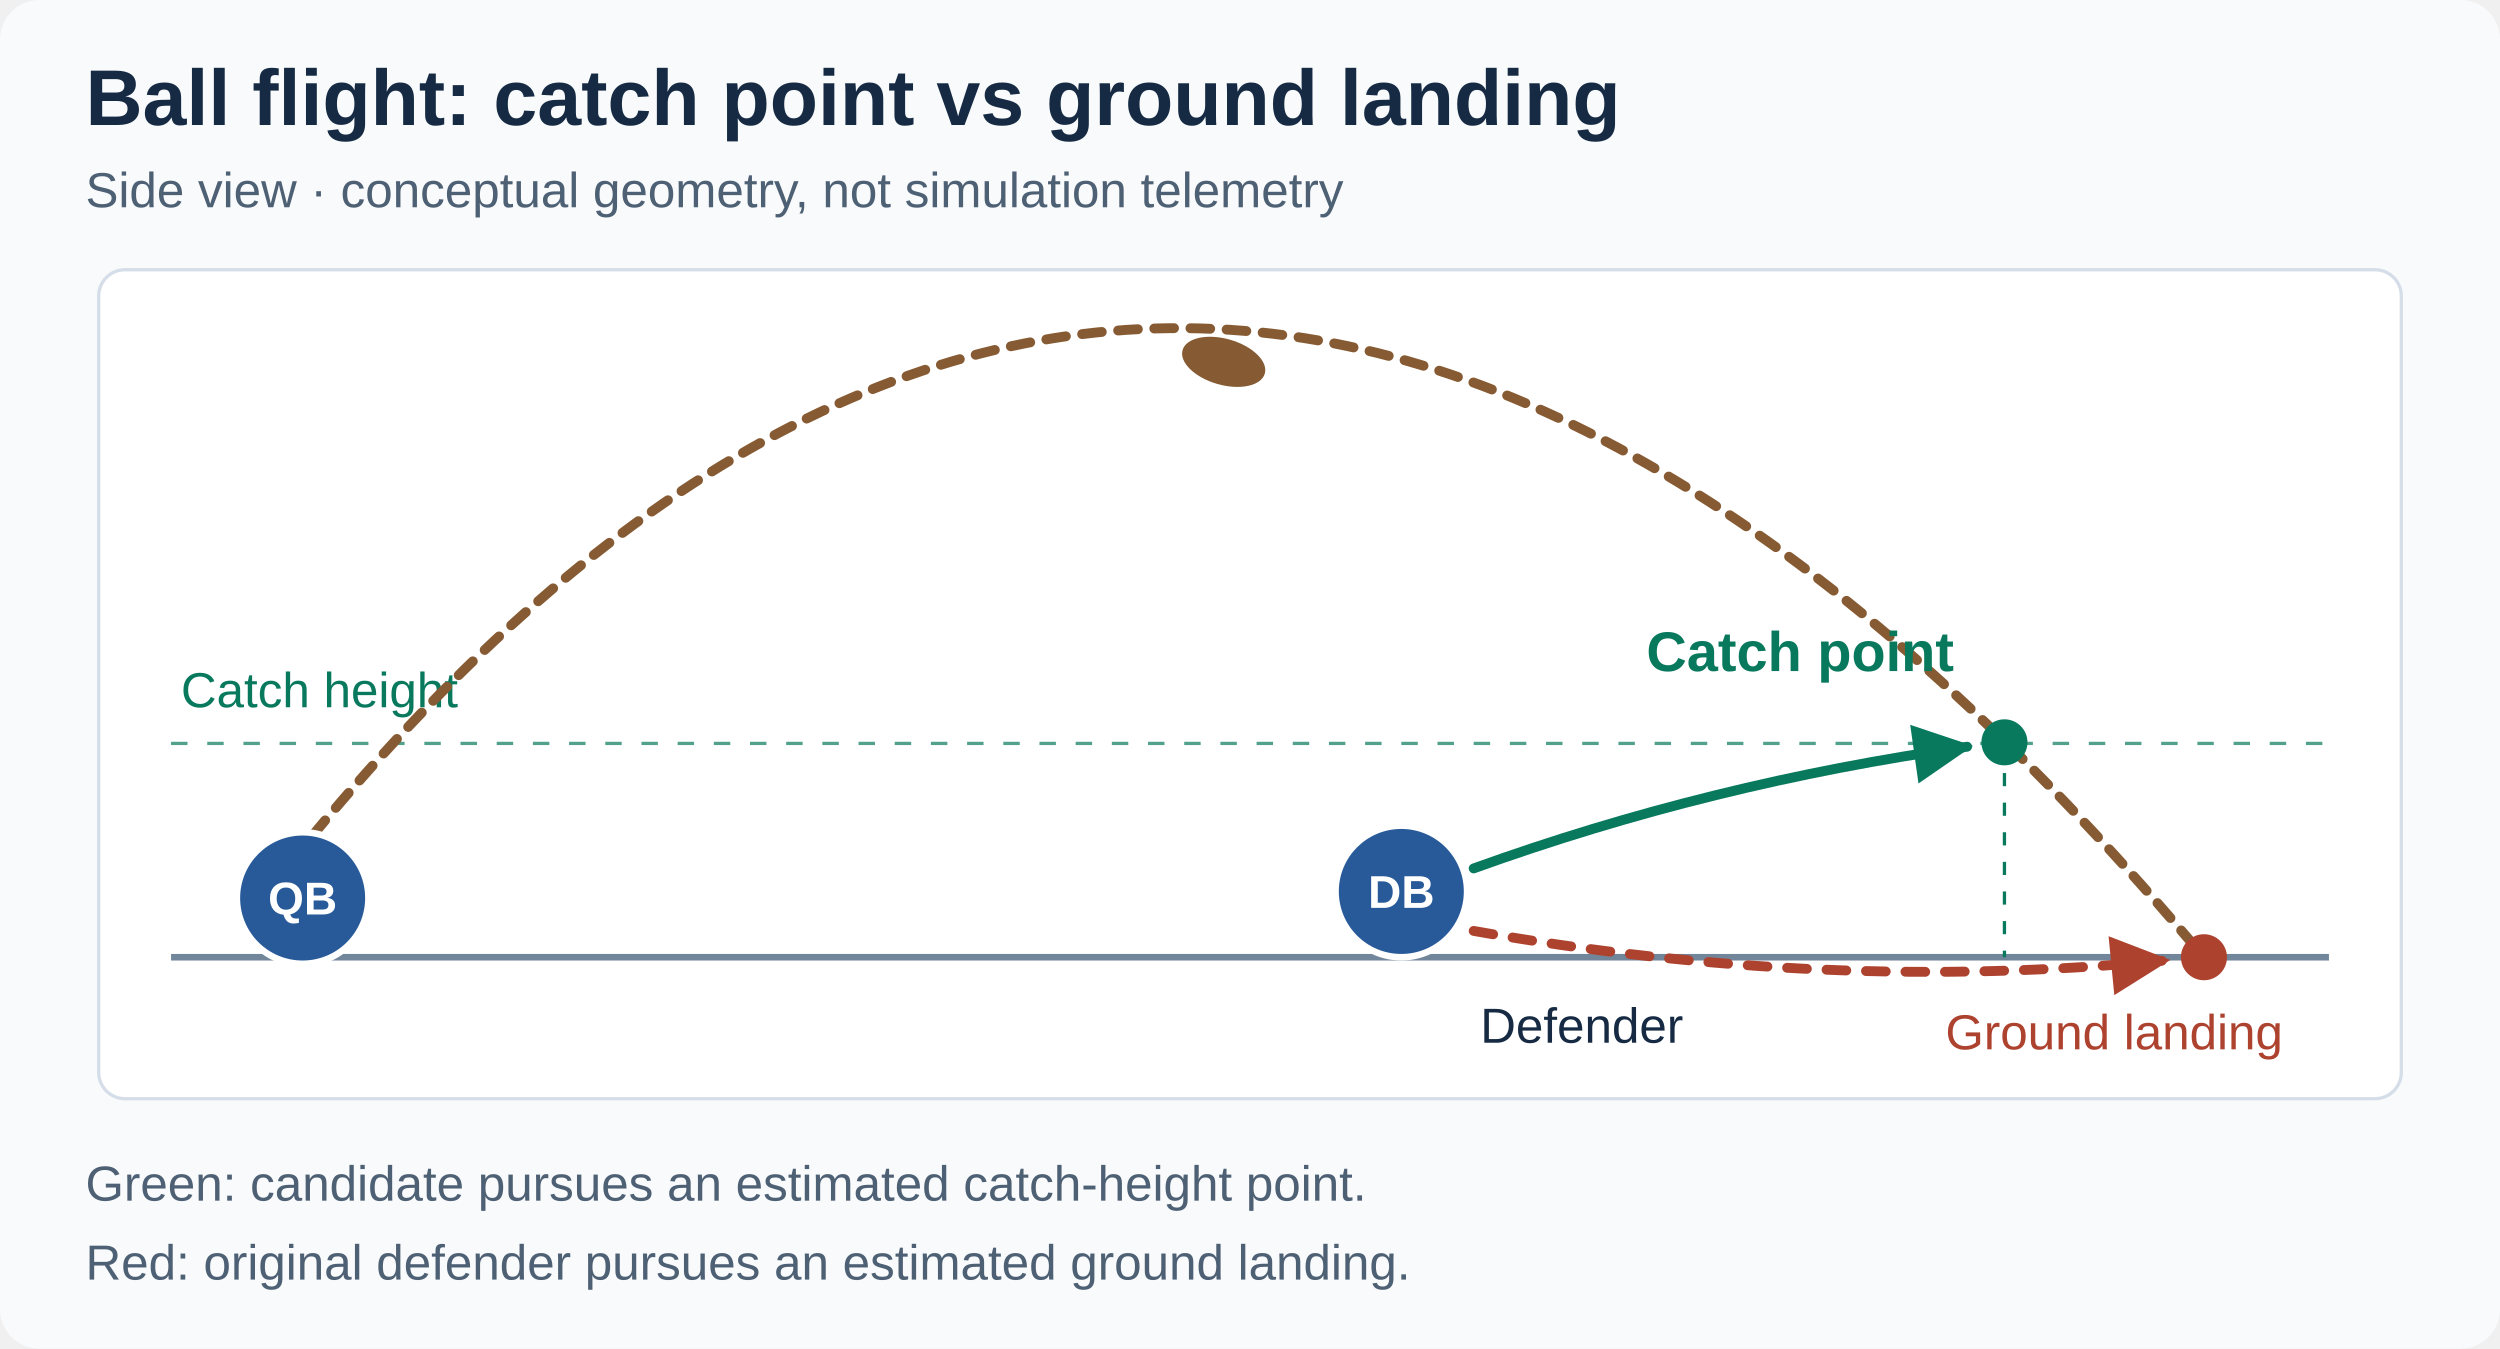
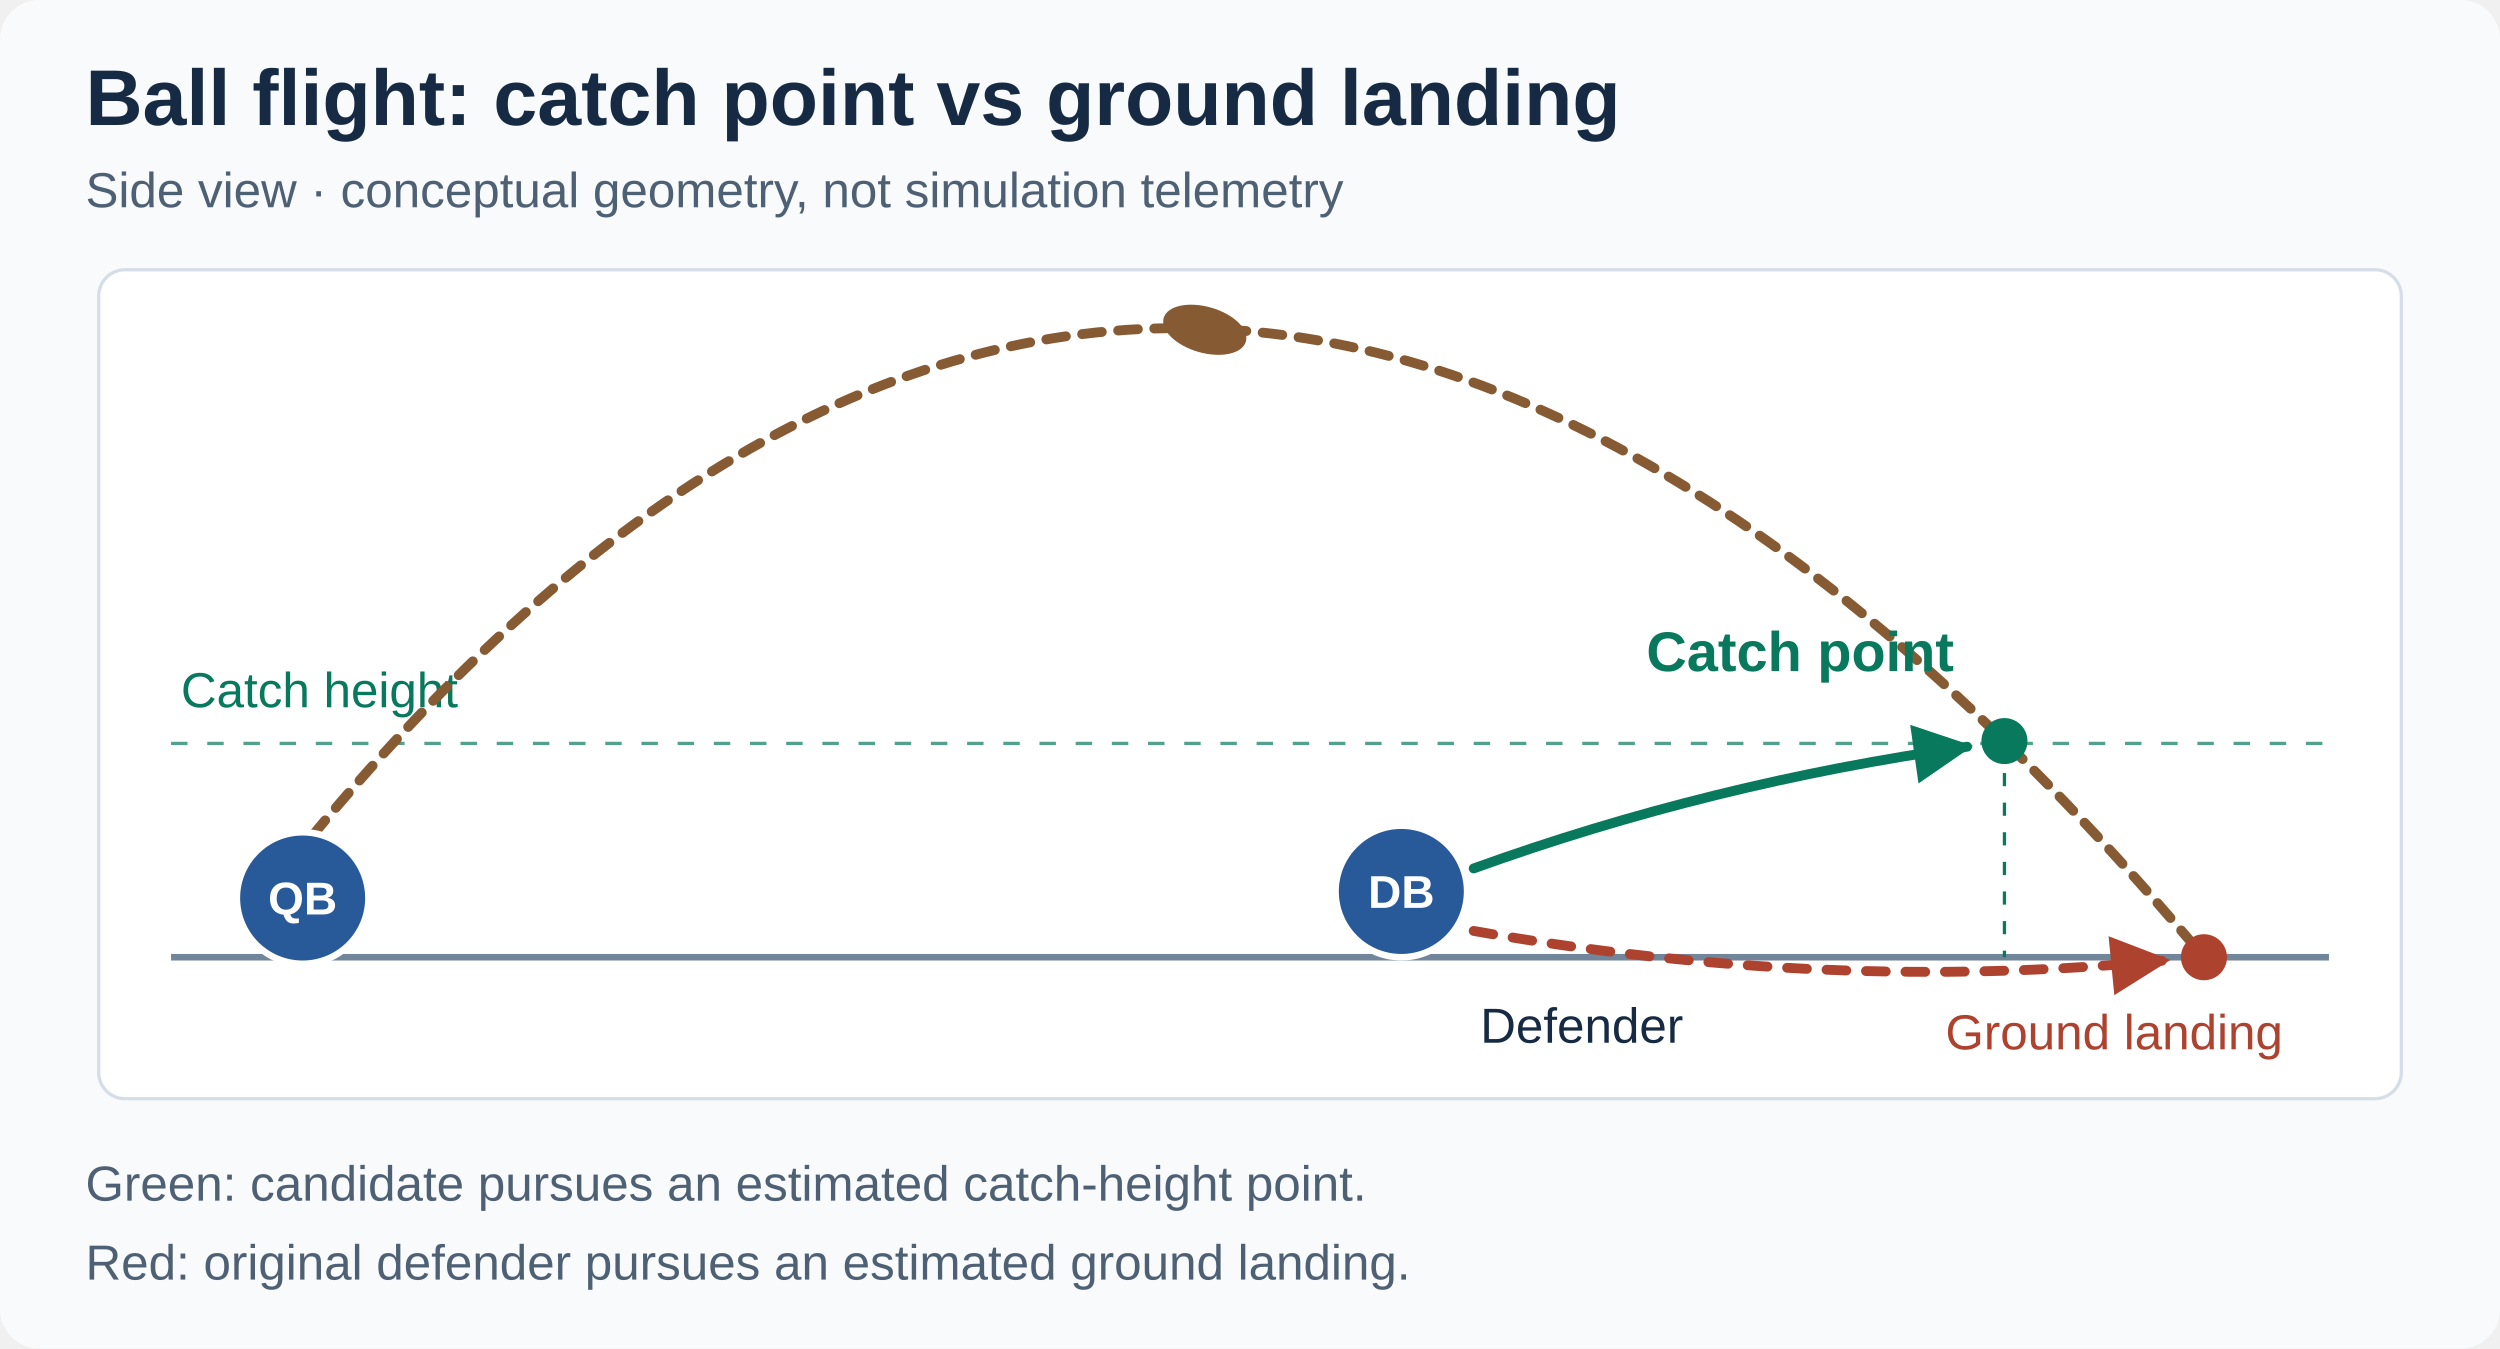
<svg xmlns="http://www.w3.org/2000/svg" viewBox="0 0 760 410" width="760" height="410" role="img" aria-labelledby="title desc">
  <defs>
    <marker id="blue" viewBox="0 0 10 10" refX="9" refY="5" markerWidth="6" markerHeight="6" orient="auto">
      <path d="M0 0L10 5L0 10Z" fill="#285a99" />
    </marker>
    <marker id="green" viewBox="0 0 10 10" refX="9" refY="5" markerWidth="6" markerHeight="6" orient="auto">
      <path d="M0 0L10 5L0 10Z" fill="#08795d" />
    </marker>
    <marker id="red" viewBox="0 0 10 10" refX="9" refY="5" markerWidth="6" markerHeight="6" orient="auto">
      <path d="M0 0L10 5L0 10Z" fill="#ad422f" />
    </marker>
    <marker id="gray" viewBox="0 0 10 10" refX="9" refY="5" markerWidth="6" markerHeight="6" orient="auto">
      <path d="M0 0L10 5L0 10Z" fill="#4e6074" />
    </marker>
  </defs>
  <rect width="760" height="410" rx="12" fill="#f8fafc" />
  <g fill="#162b43" font-family="Arial,Helvetica,sans-serif" font-size="17">
    <text x="26" y="38" font-size="24" font-weight="700">Ball flight: catch point vs ground landing</text>
    <text x="26" y="63" font-size="15" fill="#4e6074">Side view · conceptual geometry, not simulation telemetry</text>
    <rect x="30" y="82" width="700" height="252" rx="8" fill="#fff" stroke="#d5dee8" />
    <path d="M52 291H708" stroke="#71869a" stroke-width="2" />
    <path d="M52 226H708" stroke="#08795d" stroke-dasharray="5 6" opacity=".7" />
    <text x="55" y="215" font-size="15" fill="#08795d">Catch height</text>
    <path d="M95 254 Q365 -72 670 291" fill="none" stroke="#865a32" stroke-width="3" stroke-linecap="round" stroke-linejoin="round" stroke-dasharray="6 5" />
-     <ellipse cx="372" cy="110" rx="13" ry="7" fill="#865a32" transform="rotate(16 372 110)" />
-     <circle cx="609.35" cy="225.67" r="7" fill="#08795d" />
+     <ellipse cx="366.25" cy="100.25" rx="13" ry="7" fill="#865a32" transform="rotate(16 366.25 100.25)" />
+     <circle cx="609.35" cy="225.29" r="7" fill="#08795d" />
    <circle cx="670" cy="291" r="7" fill="#ad422f" />
    <path d="M609.35 226V291" stroke="#08795d" stroke-dasharray="4 5" />
    <circle cx="92" cy="273" r="20" fill="#285a99" stroke="#fff" stroke-width="2" />
    <text x="92" y="278" font-size="14" fill="#fff" font-weight="700" text-anchor="middle">QB</text>
    <circle cx="426" cy="271" r="20" fill="#285a99" stroke="#fff" stroke-width="2" />
    <text x="426" y="276" font-size="14" fill="#fff" font-weight="700" text-anchor="middle">DB</text>
    <path d="M448 264 Q520 238 598 227" fill="none" stroke="#08795d" stroke-width="3" stroke-linecap="round" stroke-linejoin="round" marker-end="url(#green)" />
    <path d="M448 283 Q555 302 658 292" fill="none" stroke="#ad422f" stroke-width="3" stroke-linecap="round" stroke-linejoin="round" stroke-dasharray="6 6" marker-end="url(#red)" />
    <text x="594" y="204" text-anchor="end" fill="#08795d" font-weight="700">Catch point</text>
    <text x="694" y="319" font-size="15" text-anchor="end" fill="#ad422f">Ground landing</text>
    <text x="450" y="317" font-size="15">Defender</text>
    <text x="26" y="365" font-size="15" fill="#4e6074">Green: candidate pursues an estimated catch-height point.</text>
    <text x="26" y="389" font-size="15" fill="#4e6074">Red: original defender pursues an estimated ground landing.</text>
  </g>
</svg>
